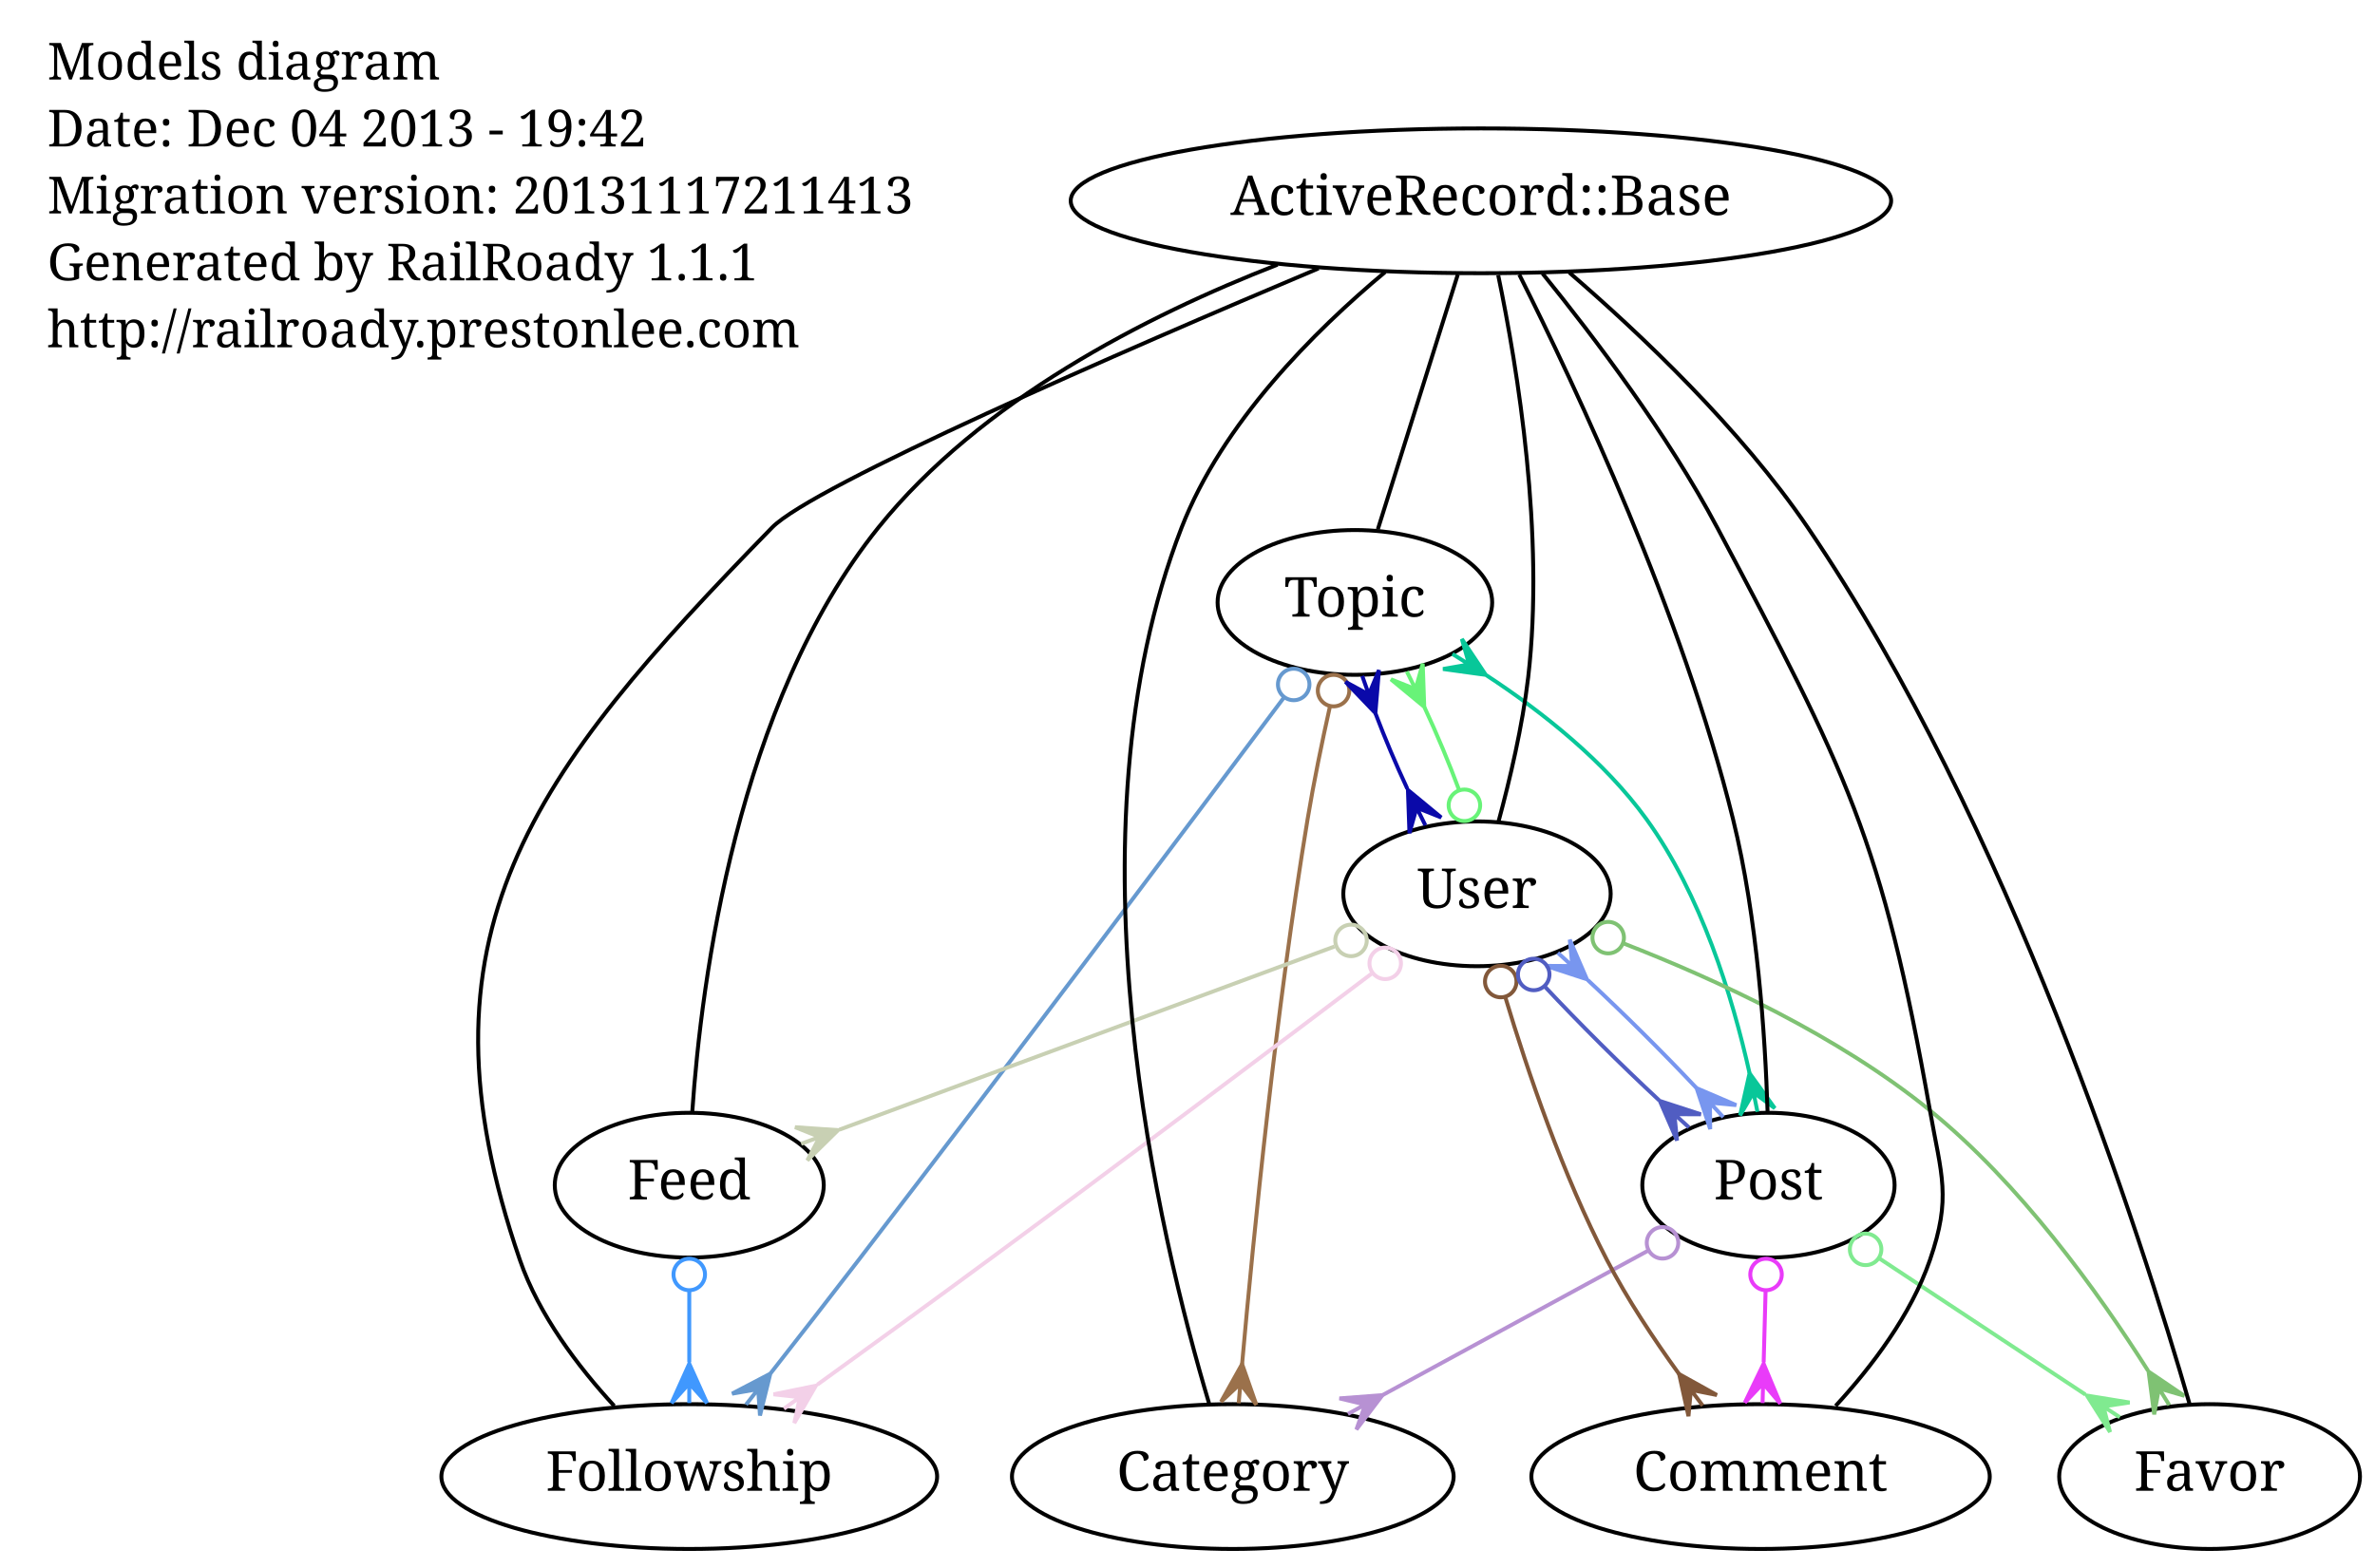
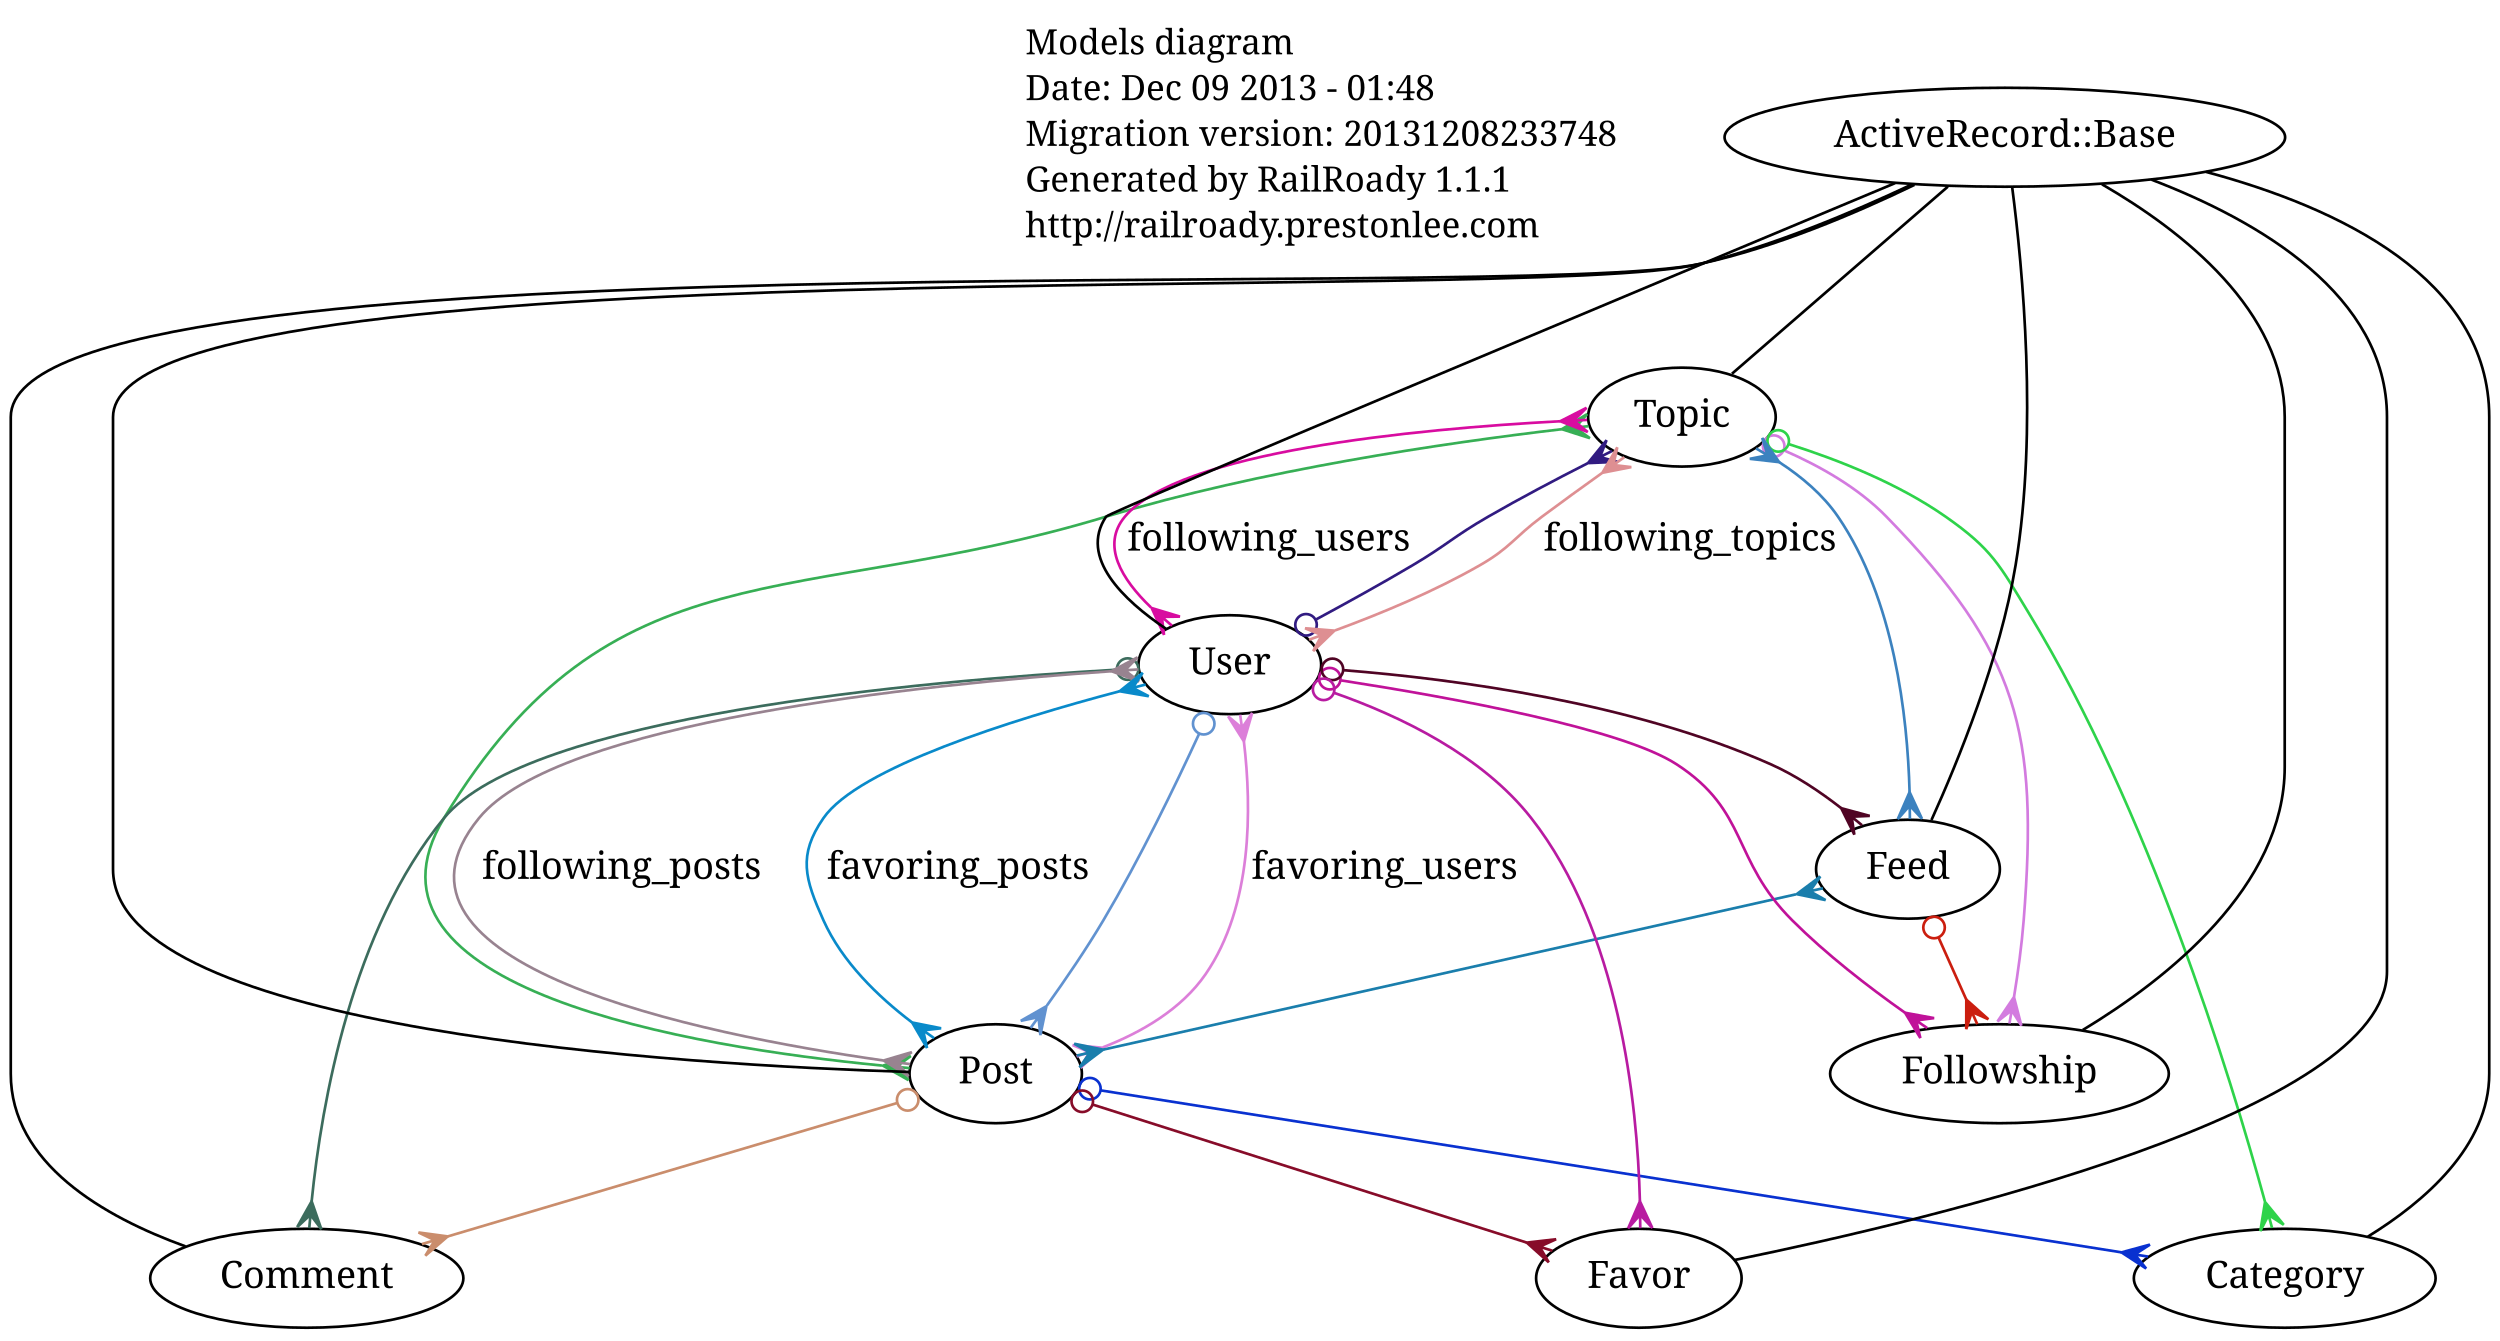
- <svg xmlns="http://www.w3.org/2000/svg" width="603pt" height="398pt" viewBox="0.00 0.00 603.00 398.00">
-   <g id="graph1" class="graph" transform="scale(1 1) rotate(0) translate(4 394)">
-     <polygon fill="white" stroke="white" points="-4,5 -4,-394 600,-394 600,5 -4,5" />
+ <svg xmlns="http://www.w3.org/2000/svg" width="929pt" height="498pt" viewBox="0.00 0.00 929.00 498.00">
+   <g id="graph1" class="graph" transform="scale(1 1) rotate(0) translate(4 494)">
+     <polygon fill="white" stroke="white" points="-4,5 -4,-494 926,-494 926,5 -4,5" />
    <g id="node1" class="node">
-       <text text-anchor="start" x="8" y="-373.8" font-family="Times Roman,serif" font-size="13.00">Models diagram</text>
-       <text text-anchor="start" x="8" y="-356.8" font-family="Times Roman,serif" font-size="13.00">Date: Dec 04 2013 - 19:42</text>
-       <text text-anchor="start" x="8" y="-339.8" font-family="Times Roman,serif" font-size="13.00">Migration version: 20131117211413</text>
-       <text text-anchor="start" x="8" y="-322.8" font-family="Times Roman,serif" font-size="13.00">Generated by RailRoady 1.1.1</text>
-       <text text-anchor="start" x="8" y="-305.8" font-family="Times Roman,serif" font-size="13.00">http://railroady.prestonlee.com</text>
+       <text text-anchor="start" x="377" y="-473.8" font-family="Times Roman,serif" font-size="13.00">Models diagram</text>
+       <text text-anchor="start" x="377" y="-456.8" font-family="Times Roman,serif" font-size="13.00">Date: Dec 09 2013 - 01:48</text>
+       <text text-anchor="start" x="377" y="-439.8" font-family="Times Roman,serif" font-size="13.00">Migration version: 20131208233748</text>
+       <text text-anchor="start" x="377" y="-422.8" font-family="Times Roman,serif" font-size="13.00">Generated by RailRoady 1.1.1</text>
+       <text text-anchor="start" x="377" y="-405.8" font-family="Times Roman,serif" font-size="13.00">http://railroady.prestonlee.com</text>
    </g>
    <g id="node2" class="node">
-       <ellipse fill="none" stroke="black" cx="171" cy="-19" rx="62.932" ry="18.385" />
-       <text text-anchor="middle" x="171" y="-15.4" font-family="Times Roman,serif" font-size="14.00">Followship</text>
+       <ellipse fill="none" stroke="black" cx="739" cy="-95" rx="62.932" ry="18.385" />
+       <text text-anchor="middle" x="739" y="-91.4" font-family="Times Roman,serif" font-size="14.00">Followship</text>
    </g>
    <g id="node3" class="node">
-       <ellipse fill="none" stroke="black" cx="309" cy="-19" rx="56.068" ry="18.385" />
-       <text text-anchor="middle" x="309" y="-15.4" font-family="Times Roman,serif" font-size="14.00">Category</text>
+       <ellipse fill="none" stroke="black" cx="845" cy="-19" rx="56.068" ry="18.385" />
+       <text text-anchor="middle" x="845" y="-15.4" font-family="Times Roman,serif" font-size="14.00">Category</text>
    </g>
    <g id="node4" class="node">
-       <ellipse fill="none" stroke="black" cx="443" cy="-19" rx="58.188" ry="18.385" />
-       <text text-anchor="middle" x="443" y="-15.4" font-family="Times Roman,serif" font-size="14.00">Comment</text>
+       <ellipse fill="none" stroke="black" cx="110" cy="-19" rx="58.188" ry="18.385" />
+       <text text-anchor="middle" x="110" y="-15.4" font-family="Times Roman,serif" font-size="14.00">Comment</text>
    </g>
    <g id="node5" class="node">
-       <ellipse fill="none" stroke="black" cx="445" cy="-93" rx="32.026" ry="18.385" />
-       <text text-anchor="middle" x="445" y="-89.4" font-family="Times Roman,serif" font-size="14.00">Post</text>
+       <ellipse fill="none" stroke="black" cx="366" cy="-95" rx="32.026" ry="18.385" />
+       <text text-anchor="middle" x="366" y="-91.4" font-family="Times Roman,serif" font-size="14.00">Post</text>
+     </g>
+     <g id="edge12" class="edge">
+       <path fill="none" stroke="#0931d0" d="M405.021,-88.809C488.399,-75.58 684.439,-44.475 784.274,-28.635" />
+       <ellipse fill="none" stroke="#0931d0" cx="401.01" cy="-89.445" rx="4" ry="4" />
+       <polygon fill="#0931d0" stroke="#0931d0" points="784.335,-28.625 794.916,-31.503 789.273,-27.842 794.211,-27.058 794.211,-27.058 794.211,-27.058 789.273,-27.842 793.506,-22.614 784.335,-28.625 784.335,-28.625" />
+     </g>
+     <g id="edge10" class="edge">
+       <path fill="none" stroke="#ca8d6c" d="M329.386,-84.13C285.646,-71.145 212.152,-49.327 162.403,-34.557" />
+       <ellipse fill="none" stroke="#ca8d6c" cx="333.297" cy="-85.291" rx="4" ry="4" />
+       <polygon fill="#ca8d6c" stroke="#ca8d6c" points="162.372,-34.548 154.066,-27.388 157.579,-33.125 152.786,-31.702 152.786,-31.702 152.786,-31.702 157.579,-33.125 151.505,-36.016 162.372,-34.548 162.372,-34.548" />
+     </g>
+     <g id="node6" class="node">
+       <ellipse fill="none" stroke="black" cx="621" cy="-339" rx="34.857" ry="18.385" />
+       <text text-anchor="middle" x="621" y="-335.4" font-family="Times Roman,serif" font-size="14.00">Topic</text>
    </g>
    <g id="edge14" class="edge">
-       <path fill="none" stroke="#b791d3" d="M414.526,-76.419C394.574,-65.562 368.346,-51.291 347.03,-39.693" />
-       <ellipse fill="none" stroke="#b791d3" cx="418.107" cy="-78.367" rx="4" ry="4" />
-       <polygon fill="#b791d3" stroke="#b791d3" points="347.012,-39.683 340.378,-30.951 342.62,-37.293 338.228,-34.903 338.228,-34.903 338.228,-34.903 342.62,-37.293 336.077,-38.856 347.012,-39.683 347.012,-39.683" />
+       <path fill="none" stroke="#37af55" d="M323.668,-98.043C253.07,-104.934 122.625,-126.437 161,-190 223.089,-292.842 292.017,-267.208 407,-302 464.131,-319.287 532.439,-329.343 576.253,-334.5" />
+       <polygon fill="#37af55" stroke="#37af55" points="324.078,-98.005 334.447,-101.574 329.057,-97.549 334.036,-97.093 334.036,-97.093 334.036,-97.093 329.057,-97.549 333.626,-92.612 324.078,-98.005 324.078,-98.005" />
+       <polygon fill="#37af55" stroke="#37af55" points="576.364,-334.513 585.789,-340.118 581.332,-335.08 586.3,-335.647 586.3,-335.647 586.3,-335.647 581.332,-335.08 586.81,-331.176 576.364,-334.513 576.364,-334.513" />
    </g>
-     <g id="edge12" class="edge">
-       <path fill="none" stroke="#e93bf9" d="M444.279,-66.309C444.118,-60.377 443.948,-54.061 443.785,-48.04" />
-       <ellipse fill="none" stroke="#e93bf9" cx="444.387" cy="-70.328" rx="4" ry="4" />
-       <polygon fill="#e93bf9" stroke="#e93bf9" points="443.775,-47.664 448.003,-37.546 443.64,-42.666 443.505,-37.667 443.505,-37.667 443.505,-37.667 443.64,-42.666 439.006,-37.789 443.775,-47.664 443.775,-47.664" />
-     </g>
-     <g id="node6" class="node">
-       <ellipse fill="none" stroke="black" cx="340" cy="-241" rx="34.857" ry="18.385" />
-       <text text-anchor="middle" x="340" y="-237.4" font-family="Times Roman,serif" font-size="14.00">Topic</text>
+     <g id="node8" class="node">
+       <ellipse fill="none" stroke="black" cx="453" cy="-247" rx="33.941" ry="18.385" />
+       <text text-anchor="middle" x="453" y="-243.4" font-family="Times Roman,serif" font-size="14.00">User</text>
    </g>
    <g id="edge16" class="edge">
-       <path fill="none" stroke="#08c799" d="M440.188,-121.507C435.823,-141.062 427.875,-166.837 414,-186 403.349,-200.71 387.605,-213.184 373.374,-222.514" />
-       <polygon fill="#08c799" stroke="#08c799" points="440.203,-121.437 446.617,-112.544 441.206,-116.539 442.209,-111.641 442.209,-111.641 442.209,-111.641 441.206,-116.539 437.8,-110.738 440.203,-121.437 440.203,-121.437" />
-       <polygon fill="#08c799" stroke="#08c799" points="373.24,-222.598 362.377,-224.097 369.003,-225.254 364.767,-227.91 364.767,-227.91 364.767,-227.91 369.003,-225.254 367.157,-231.723 373.24,-222.598 373.24,-222.598" />
+       <path fill="none" stroke="#dc7fd9" d="M405.829,-104.804C420.174,-110.383 435.022,-118.961 444,-132 461.39,-157.257 461.197,-193.444 458.233,-218.449" />
+       <polygon fill="#dc7fd9" stroke="#dc7fd9" points="405.5,-104.69 397.535,-97.153 400.778,-103.047 396.056,-101.403 396.056,-101.403 396.056,-101.403 400.778,-103.047 394.577,-105.654 405.5,-104.69 405.5,-104.69" />
+       <polygon fill="#dc7fd9" stroke="#dc7fd9" points="458.224,-218.513 452.38,-227.792 457.53,-223.464 456.836,-228.416 456.836,-228.416 456.836,-228.416 457.53,-223.464 461.293,-229.041 458.224,-218.513 458.224,-218.513" />
+       <text text-anchor="middle" x="510.5" y="-167.4" font-family="Times Roman,serif" font-size="14.00">favoring_users</text>
    </g>
-     <g id="node8" class="node">
-       <ellipse fill="none" stroke="black" cx="371" cy="-167" rx="33.941" ry="18.385" />
-       <text text-anchor="middle" x="371" y="-163.4" font-family="Times Roman,serif" font-size="14.00">User</text>
+     <g id="node9" class="node">
+       <ellipse fill="none" stroke="black" cx="605" cy="-19" rx="38.184" ry="18.385" />
+       <text text-anchor="middle" x="605" y="-15.4" font-family="Times Roman,serif" font-size="14.00">Favor</text>
    </g>
    <g id="edge8" class="edge">
-       <path fill="none" stroke="#7896ef" d="M426.673,-117.736C418.331,-126.587 408.362,-136.495 399.133,-145.091" />
-       <polygon fill="#7896ef" stroke="#7896ef" points="426.755,-117.647 436.837,-113.335 430.14,-113.968 433.526,-110.288 433.526,-110.288 433.526,-110.288 430.14,-113.968 430.214,-107.241 426.755,-117.647 426.755,-117.647" />
-       <polygon fill="#7896ef" stroke="#7896ef" points="398.915,-145.289 388.493,-148.699 395.219,-148.657 391.524,-152.025 391.524,-152.025 391.524,-152.025 395.219,-148.657 394.555,-155.351 398.915,-145.289 398.915,-145.289" />
-     </g>
-     <g id="node9" class="node">
-       <ellipse fill="none" stroke="black" cx="557" cy="-19" rx="38.184" ry="18.385" />
-       <text text-anchor="middle" x="557" y="-15.4" font-family="Times Roman,serif" font-size="14.00">Favor</text>
-     </g>
-     <g id="edge10" class="edge">
-       <path fill="none" stroke="#80ea90" d="M473.008,-74.495C488.95,-63.962 508.965,-50.738 525.458,-39.84" />
-       <ellipse fill="none" stroke="#80ea90" cx="469.667" cy="-76.702" rx="4" ry="4" />
-       <polygon fill="#80ea90" stroke="#80ea90" points="525.866,-39.571 536.69,-37.812 530.038,-36.814 534.21,-34.058 534.21,-34.058 534.21,-34.058 530.038,-36.814 531.729,-30.303 525.866,-39.571 525.866,-39.571" />
+       <path fill="none" stroke="#870c29" d="M402.062,-83.533C445.314,-69.779 517.676,-46.768 563.293,-32.263" />
+       <ellipse fill="none" stroke="#870c29" cx="398.167" cy="-84.771" rx="4" ry="4" />
+       <polygon fill="#870c29" stroke="#870c29" points="563.35,-32.244 574.244,-33.502 568.115,-30.729 572.88,-29.214 572.88,-29.214 572.88,-29.214 568.115,-30.729 571.516,-24.925 563.35,-32.244 563.35,-32.244" />
    </g>
    <g id="edge20" class="edge">
-       <path fill="none" stroke="#6699cf" d="M321.983,-216.85C297.643,-184.288 252.83,-124.556 214,-74 206.765,-64.58 198.767,-54.312 191.652,-45.226" />
-       <ellipse fill="none" stroke="#6699cf" cx="324.462" cy="-220.169" rx="4" ry="4" />
-       <polygon fill="#6699cf" stroke="#6699cf" points="191.585,-45.14 188.953,-34.495 188.498,-41.206 185.412,-37.272 185.412,-37.272 185.412,-37.272 188.498,-41.206 181.872,-40.05 191.585,-45.14 191.585,-45.14" />
+       <path fill="none" stroke="#d37bdf" d="M659.083,-326.576C672.37,-320.769 686.554,-312.718 697,-302 746.145,-251.572 753.508,-222.199 748,-152 747.273,-142.739 745.893,-132.71 744.427,-123.683" />
+       <ellipse fill="none" stroke="#d37bdf" cx="655.098" cy="-328.216" rx="4" ry="4" />
+       <polygon fill="#d37bdf" stroke="#d37bdf" points="744.397,-123.508 747.136,-112.89 743.549,-118.581 742.701,-113.653 742.701,-113.653 742.701,-113.653 743.549,-118.581 738.266,-114.416 744.397,-123.508 744.397,-123.508" />
+     </g>
+     <g id="edge22" class="edge">
+       <path fill="none" stroke="#2ed34a" d="M660.761,-328.947C679.503,-323.011 701.528,-314.223 719,-302 736.301,-289.896 739.031,-284.042 750,-266 794.491,-192.822 824.558,-95.257 837.618,-47.616" />
+       <ellipse fill="none" stroke="#2ed34a" cx="656.78" cy="-330.156" rx="4" ry="4" />
+       <polygon fill="#2ed34a" stroke="#2ed34a" points="837.689,-47.352 844.634,-38.865 838.989,-42.523 840.289,-37.695 840.289,-37.695 840.289,-37.695 838.989,-42.523 835.943,-36.526 837.689,-47.352 837.689,-47.352" />
    </g>
    <g id="edge24" class="edge">
-       <path fill="none" stroke="#9b714b" d="M333.669,-214.594C331.656,-205.563 329.552,-195.375 328,-186 320.002,-137.683 314.324,-80.939 311.362,-47.586" />
-       <ellipse fill="none" stroke="#9b714b" cx="334.584" cy="-218.606" rx="4" ry="4" />
-       <polygon fill="#9b714b" stroke="#9b714b" points="311.362,-47.582 314.98,-37.23 310.929,-42.601 310.497,-37.62 310.497,-37.62 310.497,-37.62 310.929,-42.601 306.014,-38.009 311.362,-47.582 311.362,-47.582" />
-     </g>
-     <g id="edge22" class="edge">
-       <path fill="none" stroke="#0a09a9" d="M345.241,-212.788C347.617,-206.52 350.414,-199.895 353.308,-193.689" />
-       <polygon fill="#0a09a9" stroke="#0a09a9" points="345.202,-212.898 337.627,-220.827 343.536,-217.612 341.87,-222.327 341.87,-222.327 341.87,-222.327 343.536,-217.612 346.113,-223.826 345.202,-212.898 345.202,-212.898" />
-       <polygon fill="#0a09a9" stroke="#0a09a9" points="353.467,-193.367 361.924,-186.386 355.677,-188.882 357.887,-184.396 357.887,-184.396 357.887,-184.396 355.677,-188.882 353.85,-182.407 353.467,-193.367 353.467,-193.367" />
+       <path fill="none" stroke="#d80ca0" d="M575.645,-337.459C521.061,-334.539 434.198,-326.129 414,-302 405.087,-291.352 412.808,-278.763 423.662,-268.318" />
+       <polygon fill="#d80ca0" stroke="#d80ca0" points="575.782,-337.466 585.549,-342.453 580.776,-337.712 585.77,-337.958 585.77,-337.958 585.77,-337.958 580.776,-337.712 585.992,-333.464 575.782,-337.466 575.782,-337.466" />
+       <polygon fill="#d80ca0" stroke="#d80ca0" points="423.971,-268.048 434.466,-264.872 427.74,-264.764 431.51,-261.479 431.51,-261.479 431.51,-261.479 427.74,-264.764 428.554,-258.086 423.971,-268.048 423.971,-268.048" />
+       <text text-anchor="middle" x="467.5" y="-289.4" font-family="Times Roman,serif" font-size="14.00">following_users</text>
    </g>
    <g id="node7" class="node">
-       <ellipse fill="none" stroke="black" cx="171" cy="-93" rx="34.146" ry="18.385" />
-       <text text-anchor="middle" x="171" y="-89.4" font-family="Times Roman,serif" font-size="14.00">Feed</text>
+       <ellipse fill="none" stroke="black" cx="705" cy="-171" rx="34.146" ry="18.385" />
+       <text text-anchor="middle" x="705" y="-167.4" font-family="Times Roman,serif" font-size="14.00">Feed</text>
    </g>
    <g id="edge28" class="edge">
-       <path fill="none" stroke="#4098fe" d="M171,-66.309C171,-60.377 171,-54.061 171,-48.04" />
-       <ellipse fill="none" stroke="#4098fe" cx="171" cy="-70.327" rx="4" ry="4" />
-       <polygon fill="#4098fe" stroke="#4098fe" points="171,-47.667 175.5,-37.667 171,-42.667 171,-37.667 171,-37.667 171,-37.667 171,-42.667 166.5,-37.667 171,-47.667 171,-47.667" />
+       <path fill="none" stroke="#cb1e0f" d="M716.351,-145.626C719.667,-138.215 723.306,-130.08 726.679,-122.541" />
+       <ellipse fill="none" stroke="#cb1e0f" cx="714.691" cy="-149.338" rx="4" ry="4" />
+       <polygon fill="#cb1e0f" stroke="#cb1e0f" points="726.68,-122.538 734.872,-115.247 728.722,-117.974 730.764,-113.41 730.764,-113.41 730.764,-113.41 728.722,-117.974 726.656,-111.572 726.68,-122.538 726.68,-122.538" />
+     </g>
+     <g id="edge32" class="edge">
+       <path fill="none" stroke="#1a7eac" d="M663.302,-161.652C597.558,-146.913 470.657,-118.463 405.991,-103.965" />
+       <polygon fill="#1a7eac" stroke="#1a7eac" points="663.654,-161.731 672.428,-168.309 668.533,-162.825 673.412,-163.918 673.412,-163.918 673.412,-163.918 668.533,-162.825 674.397,-159.527 663.654,-161.731 663.654,-161.731" />
+       <polygon fill="#1a7eac" stroke="#1a7eac" points="405.923,-103.95 397.15,-97.372 401.044,-102.857 396.165,-101.763 396.165,-101.763 396.165,-101.763 401.044,-102.857 395.181,-106.154 405.923,-103.95 405.923,-103.95" />
+     </g>
+     <g id="edge30" class="edge">
+       <path fill="none" stroke="#3c82bf" d="M705.598,-199.735C704.83,-228.068 699.879,-271.444 679,-302 673.449,-310.124 665.464,-316.851 657.186,-322.239" />
+       <polygon fill="#3c82bf" stroke="#3c82bf" points="705.598,-199.67 710.212,-189.722 705.655,-194.67 705.712,-189.671 705.712,-189.671 705.712,-189.671 705.655,-194.67 701.212,-189.619 705.598,-199.67 705.598,-199.67" />
+       <polygon fill="#3c82bf" stroke="#3c82bf" points="657.143,-322.265 646.247,-323.502 652.844,-324.818 648.545,-327.371 648.545,-327.371 648.545,-327.371 652.844,-324.818 650.842,-331.24 657.143,-322.265 657.143,-322.265" />
+     </g>
+     <g id="edge38" class="edge">
+       <path fill="none" stroke="#c01299" d="M494.355,-241.16C536.589,-234.608 598.746,-223.156 619,-210 645.91,-192.52 639.301,-174.682 662,-152 674.568,-139.441 690.056,-127.438 703.837,-117.713" />
+       <ellipse fill="none" stroke="#c01299" cx="490.147" cy="-241.802" rx="4" ry="4" />
+       <polygon fill="#c01299" stroke="#c01299" points="703.928,-117.651 714.714,-115.672 708.042,-114.81 712.157,-111.969 712.157,-111.969 712.157,-111.969 708.042,-114.81 709.6,-108.266 703.928,-117.651 703.928,-117.651" />
+     </g>
+     <g id="edge46" class="edge">
+       <path fill="none" stroke="#3c6c5d" d="M410.915,-245.141C337.806,-240.933 192.15,-227.89 161,-190 126.799,-148.399 115.53,-84.445 111.819,-47.679" />
+       <ellipse fill="none" stroke="#3c6c5d" cx="415.04" cy="-245.369" rx="4" ry="4" />
+       <polygon fill="#3c6c5d" stroke="#3c6c5d" points="111.812,-47.595 115.409,-37.236 111.369,-42.614 110.926,-37.634 110.926,-37.634 110.926,-37.634 111.369,-42.614 106.444,-38.032 111.812,-47.595 111.812,-47.595" />
+     </g>
+     <g id="edge42" class="edge">
+       <path fill="none" stroke="#6192d0" d="M441.631,-221.403C432.687,-201.958 419.515,-174.77 406,-152 399.669,-141.334 391.989,-130.063 385.057,-120.384" />
+       <ellipse fill="none" stroke="#6192d0" cx="443.301" cy="-225.069" rx="4" ry="4" />
+       <polygon fill="#6192d0" stroke="#6192d0" points="384.844,-120.092 382.6,-109.359 381.903,-116.049 378.961,-112.006 378.961,-112.006 378.961,-112.006 381.903,-116.049 375.322,-114.654 384.844,-120.092 384.844,-120.092" />
+     </g>
+     <g id="edge50" class="edge">
+       <path fill="none" stroke="#988390" d="M409.006,-244.58C338.012,-239.654 203.165,-225.726 174,-190 129.595,-135.605 255.128,-109.771 324.085,-99.956" />
+       <polygon fill="#988390" stroke="#988390" points="409.019,-244.581 418.699,-249.733 414.008,-244.912 418.997,-245.243 418.997,-245.243 418.997,-245.243 414.008,-244.912 419.295,-240.753 409.019,-244.581 409.019,-244.581" />
+       <polygon fill="#988390" stroke="#988390" points="324.319,-99.924 334.836,-103.028 329.273,-99.247 334.227,-98.57 334.227,-98.57 334.227,-98.57 329.273,-99.247 333.617,-94.111 324.319,-99.924 324.319,-99.924" />
+       <text text-anchor="middle" x="227" y="-167.4" font-family="Times Roman,serif" font-size="14.00">following_posts</text>
+     </g>
+     <g id="edge52" class="edge">
+       <path fill="none" stroke="#098aca" d="M411.939,-237.098C371.799,-226.489 314.891,-208.645 302,-190 292.395,-176.108 295.089,-167.41 302,-152 308.893,-136.631 322.204,-123.709 334.91,-114.074" />
+       <polygon fill="#098aca" stroke="#098aca" points="412.064,-237.131 420.618,-243.992 416.905,-238.383 421.745,-239.636 421.745,-239.636 421.745,-239.636 416.905,-238.383 422.872,-235.279 412.064,-237.131 412.064,-237.131" />
+       <polygon fill="#098aca" stroke="#098aca" points="334.961,-114.038 345.714,-111.887 339.029,-111.132 343.098,-108.225 343.098,-108.225 343.098,-108.225 339.029,-111.132 340.482,-104.564 334.961,-114.038 334.961,-114.038" />
+       <text text-anchor="middle" x="352" y="-167.4" font-family="Times Roman,serif" font-size="14.00">favoring_posts</text>
+     </g>
+     <g id="edge36" class="edge">
+       <path fill="none" stroke="#311b81" d="M485.07,-263.828C496.511,-269.994 509.428,-277.144 521,-284 533.728,-291.54 536.184,-294.61 549,-302 560.817,-308.813 574.022,-315.778 585.865,-321.801" />
+       <ellipse fill="none" stroke="#311b81" cx="481.319" cy="-261.819" rx="4" ry="4" />
+       <polygon fill="#311b81" stroke="#311b81" points="586.086,-321.912 592.995,-330.428 590.552,-324.16 595.018,-326.408 595.018,-326.408 595.018,-326.408 590.552,-324.16 597.041,-322.389 586.086,-321.912 586.086,-321.912" />
+     </g>
+     <g id="edge48" class="edge">
+       <path fill="none" stroke="#de8f92" d="M492.147,-259.747C509.208,-266.011 529.121,-274.306 546,-284 557.256,-290.465 558.598,-294.235 569,-302 576.148,-307.335 583.942,-312.974 591.269,-318.197" />
+       <polygon fill="#de8f92" stroke="#de8f92" points="491.895,-259.657 483.987,-252.06 487.185,-257.978 482.476,-256.299 482.476,-256.299 482.476,-256.299 487.185,-257.978 480.964,-260.537 491.895,-259.657 491.895,-259.657" />
+       <polygon fill="#de8f92" stroke="#de8f92" points="591.432,-318.312 596.987,-327.767 595.511,-321.204 599.59,-324.096 599.59,-324.096 599.59,-324.096 595.511,-321.204 602.192,-320.424 591.432,-318.312 591.432,-318.312" />
+       <text text-anchor="middle" x="624" y="-289.4" font-family="Times Roman,serif" font-size="14.00">following_topics</text>
+     </g>
+     <g id="edge44" class="edge">
+       <path fill="none" stroke="#500424" d="M495.195,-244.964C537.074,-241.647 602.306,-232.927 654,-210 663.226,-205.908 672.306,-199.832 680.189,-193.687" />
+       <ellipse fill="none" stroke="#500424" cx="491.131" cy="-245.264" rx="4" ry="4" />
+       <polygon fill="#500424" stroke="#500424" points="680.195,-193.682 690.78,-190.817 684.061,-190.51 687.926,-187.338 687.926,-187.338 687.926,-187.338 684.061,-190.51 685.072,-183.86 680.195,-193.682 680.195,-193.682" />
+     </g>
+     <g id="edge40" class="edge">
+       <path fill="none" stroke="#b81ba1" d="M491.796,-236.524C516.316,-227.936 546.719,-213.317 565,-190 597.701,-148.289 604.435,-84.374 605.389,-47.645" />
+       <ellipse fill="none" stroke="#b81ba1" cx="487.859" cy="-237.837" rx="4" ry="4" />
+       <polygon fill="#b81ba1" stroke="#b81ba1" points="605.39,-47.61 610.022,-37.67 605.456,-42.61 605.522,-37.611 605.522,-37.611 605.522,-37.611 605.456,-42.61 601.023,-37.551 605.39,-47.61 605.39,-47.61" />
+     </g>
+     <g id="node10" class="node">
+       <ellipse fill="none" stroke="black" cx="741" cy="-443" rx="104.151" ry="18.385" />
+       <text text-anchor="middle" x="741" y="-439.4" font-family="Times Roman,serif" font-size="14.00">ActiveRecord::Base</text>
+     </g>
+     <g id="edge2" class="edge">
+       <path fill="none" stroke="black" d="M777.082,-425.523C807.12,-408.163 845,-378.451 845,-339 845,-339 845,-339 845,-209 845,-164.543 801.232,-130.149 769.945,-111.242" />
+     </g>
+     <g id="edge4" class="edge">
+       <path fill="none" stroke="black" d="M815.772,-430.126C865.227,-416.828 921,-390.43 921,-339 921,-339 921,-339 921,-95 921,-68.13 896.953,-47.442 875.912,-34.483" />
+     </g>
+     <g id="edge6" class="edge">
+       <path fill="none" stroke="black" d="M707.418,-425.307C685.467,-414.691 655.81,-402.099 628,-396 559.562,-380.99 0,-409.065 0,-339 0,-339 0,-339 0,-95 0,-61.691 34.563,-41.844 64.941,-30.834" />
+     </g>
+     <g id="edge18" class="edge">
+       <path fill="none" stroke="black" d="M706.298,-425.394C684.4,-415.092 655.207,-402.809 628,-396 564.11,-380.01 38,-404.861 38,-339 38,-339 38,-339 38,-171 38,-110.647 251.419,-98.21 333.953,-95.656" />
+     </g>
+     <g id="edge26" class="edge">
+       <path fill="none" stroke="black" d="M719.823,-424.646C697.081,-404.936 661.298,-373.925 639.603,-355.123" />
    </g>
    <g id="edge34" class="edge">
-       <path fill="none" stroke="#f3d0e8" d="M344.196,-146.691C319.148,-127.761 280.665,-98.803 247,-74 232.802,-63.539 217.017,-52.088 203.529,-42.355" />
-       <ellipse fill="none" stroke="#f3d0e8" cx="347.699" cy="-149.34" rx="4" ry="4" />
-       <polygon fill="#f3d0e8" stroke="#f3d0e8" points="203.15,-42.082 197.667,-32.585 199.093,-39.159 195.037,-36.236 195.037,-36.236 195.037,-36.236 199.093,-39.159 192.406,-39.886 203.15,-42.082 203.15,-42.082" />
+       <path fill="none" stroke="black" d="M743.749,-424.237C747.623,-394.332 753.336,-334.119 745,-284 739.23,-249.306 723.646,-211.173 713.72,-189.261" />
    </g>
-     <g id="edge42" class="edge">
-       <path fill="none" stroke="#82583a" d="M378.165,-140.842C383.894,-121.751 392.81,-95.553 404,-74 409.15,-64.08 415.884,-53.909 422.304,-45.054" />
-       <ellipse fill="none" stroke="#82583a" cx="377.031" cy="-144.716" rx="4" ry="4" />
-       <polygon fill="#82583a" stroke="#82583a" points="422.32,-45.032 431.907,-39.709 425.31,-41.025 428.301,-37.018 428.301,-37.018 428.301,-37.018 425.31,-41.025 424.694,-34.327 422.32,-45.032 422.32,-45.032" />
+     <g id="edge54" class="edge">
+       <path fill="none" stroke="black" d="M700.201,-425.946C611.333,-388.777 408.087,-303.639 407,-302 396.954,-286.855 413.329,-271.095 429.255,-260.349" />
    </g>
-     <g id="edge38" class="edge">
-       <path fill="none" stroke="#515dc2" d="M388.131,-143.537C396.81,-134.259 407.45,-123.664 417.222,-114.579" />
-       <ellipse fill="none" stroke="#515dc2" cx="385.401" cy="-146.515" rx="4" ry="4" />
-       <polygon fill="#515dc2" stroke="#515dc2" points="417.42,-114.399 427.846,-111.001 421.119,-111.035 424.819,-107.671 424.819,-107.671 424.819,-107.671 421.119,-111.035 421.791,-104.342 417.42,-114.399 417.42,-114.399" />
-     </g>
-     <g id="edge32" class="edge">
-       <path fill="none" stroke="#68f378" d="M366.436,-193.406C363.912,-200.225 360.839,-207.569 357.652,-214.397" />
-       <ellipse fill="none" stroke="#68f378" cx="367.803" cy="-189.482" rx="4" ry="4" />
-       <polygon fill="#68f378" stroke="#68f378" points="357.605,-214.492 349.15,-221.475 355.396,-218.978 353.186,-223.463 353.186,-223.463 353.186,-223.463 355.396,-218.978 357.223,-225.451 357.605,-214.492 357.605,-214.492" />
-     </g>
-     <g id="edge40" class="edge">
-       <path fill="none" stroke="#c8d0b3" d="M334.827,-153.616C299.297,-140.47 245.299,-120.49 209.114,-107.102" />
-       <ellipse fill="none" stroke="#c8d0b3" cx="339.018" cy="-155.166" rx="4" ry="4" />
-       <polygon fill="#c8d0b3" stroke="#c8d0b3" points="208.789,-106.982 200.972,-99.291 204.1,-105.247 199.41,-103.512 199.41,-103.512 199.41,-103.512 204.1,-105.247 197.849,-107.732 208.789,-106.982 208.789,-106.982" />
-     </g>
-     <g id="edge36" class="edge">
-       <path fill="none" stroke="#7fc273" d="M408.062,-154.455C431.942,-145.182 462.754,-130.892 486,-112 508.829,-93.447 528.551,-66.123 541.375,-45.889" />
-       <ellipse fill="none" stroke="#7fc273" cx="404.312" cy="-155.873" rx="4" ry="4" />
-       <polygon fill="#7fc273" stroke="#7fc273" points="541.517,-45.659 550.598,-39.511 544.143,-41.403 546.768,-37.148 546.768,-37.148 546.768,-37.148 544.143,-41.403 542.938,-34.785 541.517,-45.659 541.517,-45.659" />
-     </g>
-     <g id="node10" class="node">
-       <ellipse fill="none" stroke="black" cx="372" cy="-343" rx="104.151" ry="18.385" />
-       <text text-anchor="middle" x="372" y="-339.4" font-family="Times Roman,serif" font-size="14.00">ActiveRecord::Base</text>
-     </g>
-     <g id="edge2" class="edge">
-       <path fill="none" stroke="black" d="M330.785,-325.841C280.945,-304.81 202.398,-270.649 192,-260 130.926,-197.448 99.524,-156.656 128,-74 132.816,-60.019 142.808,-46.873 151.948,-36.941" />
-     </g>
-     <g id="edge4" class="edge">
-       <path fill="none" stroke="black" d="M347.687,-324.923C329.6,-309.845 306.334,-286.588 296,-260 265.717,-182.085 290.528,-79.248 302.955,-37.65" />
-     </g>
-     <g id="edge6" class="edge">
-       <path fill="none" stroke="black" d="M387.649,-324.534C400.801,-308.332 419.414,-283.716 432,-260 464.823,-198.15 473.814,-180.951 486,-112 488.939,-95.369 491.501,-89.968 486,-74 481.184,-60.019 471.192,-46.873 462.052,-36.941" />
-     </g>
-     <g id="edge18" class="edge">
-       <path fill="none" stroke="black" d="M381.736,-324.267C396.237,-295.423 423.174,-238.013 436,-186 442.214,-160.801 444.176,-130.773 444.774,-111.795" />
-     </g>
-     <g id="edge26" class="edge">
-       <path fill="none" stroke="black" d="M366.131,-324.292C360.357,-305.888 351.593,-277.953 345.832,-259.59" />
-     </g>
-     <g id="edge30" class="edge">
-       <path fill="none" stroke="black" d="M320.364,-326.791C286.924,-313.776 244.93,-292.275 219,-260 183.102,-215.317 174.05,-144.97 171.768,-111.667" />
-     </g>
-     <g id="edge44" class="edge">
-       <path fill="none" stroke="black" d="M376.386,-324.116C381.342,-300.289 388.204,-258.065 384,-222 382.557,-209.623 379.346,-195.99 376.477,-185.394" />
-     </g>
-     <g id="edge46" class="edge">
-       <path fill="none" stroke="black" d="M394.436,-324.784C412.619,-309.112 437.936,-285.116 455,-260 506.193,-184.651 539.764,-79.498 551.915,-37.446" />
+     <g id="edge56" class="edge">
+       <path fill="none" stroke="black" d="M795.495,-427.236C835.54,-411.918 883,-384.225 883,-339 883,-339 883,-339 883,-133 883,-81.162 715.437,-41.102 640.491,-25.776" />
    </g>
  </g>
</svg>
